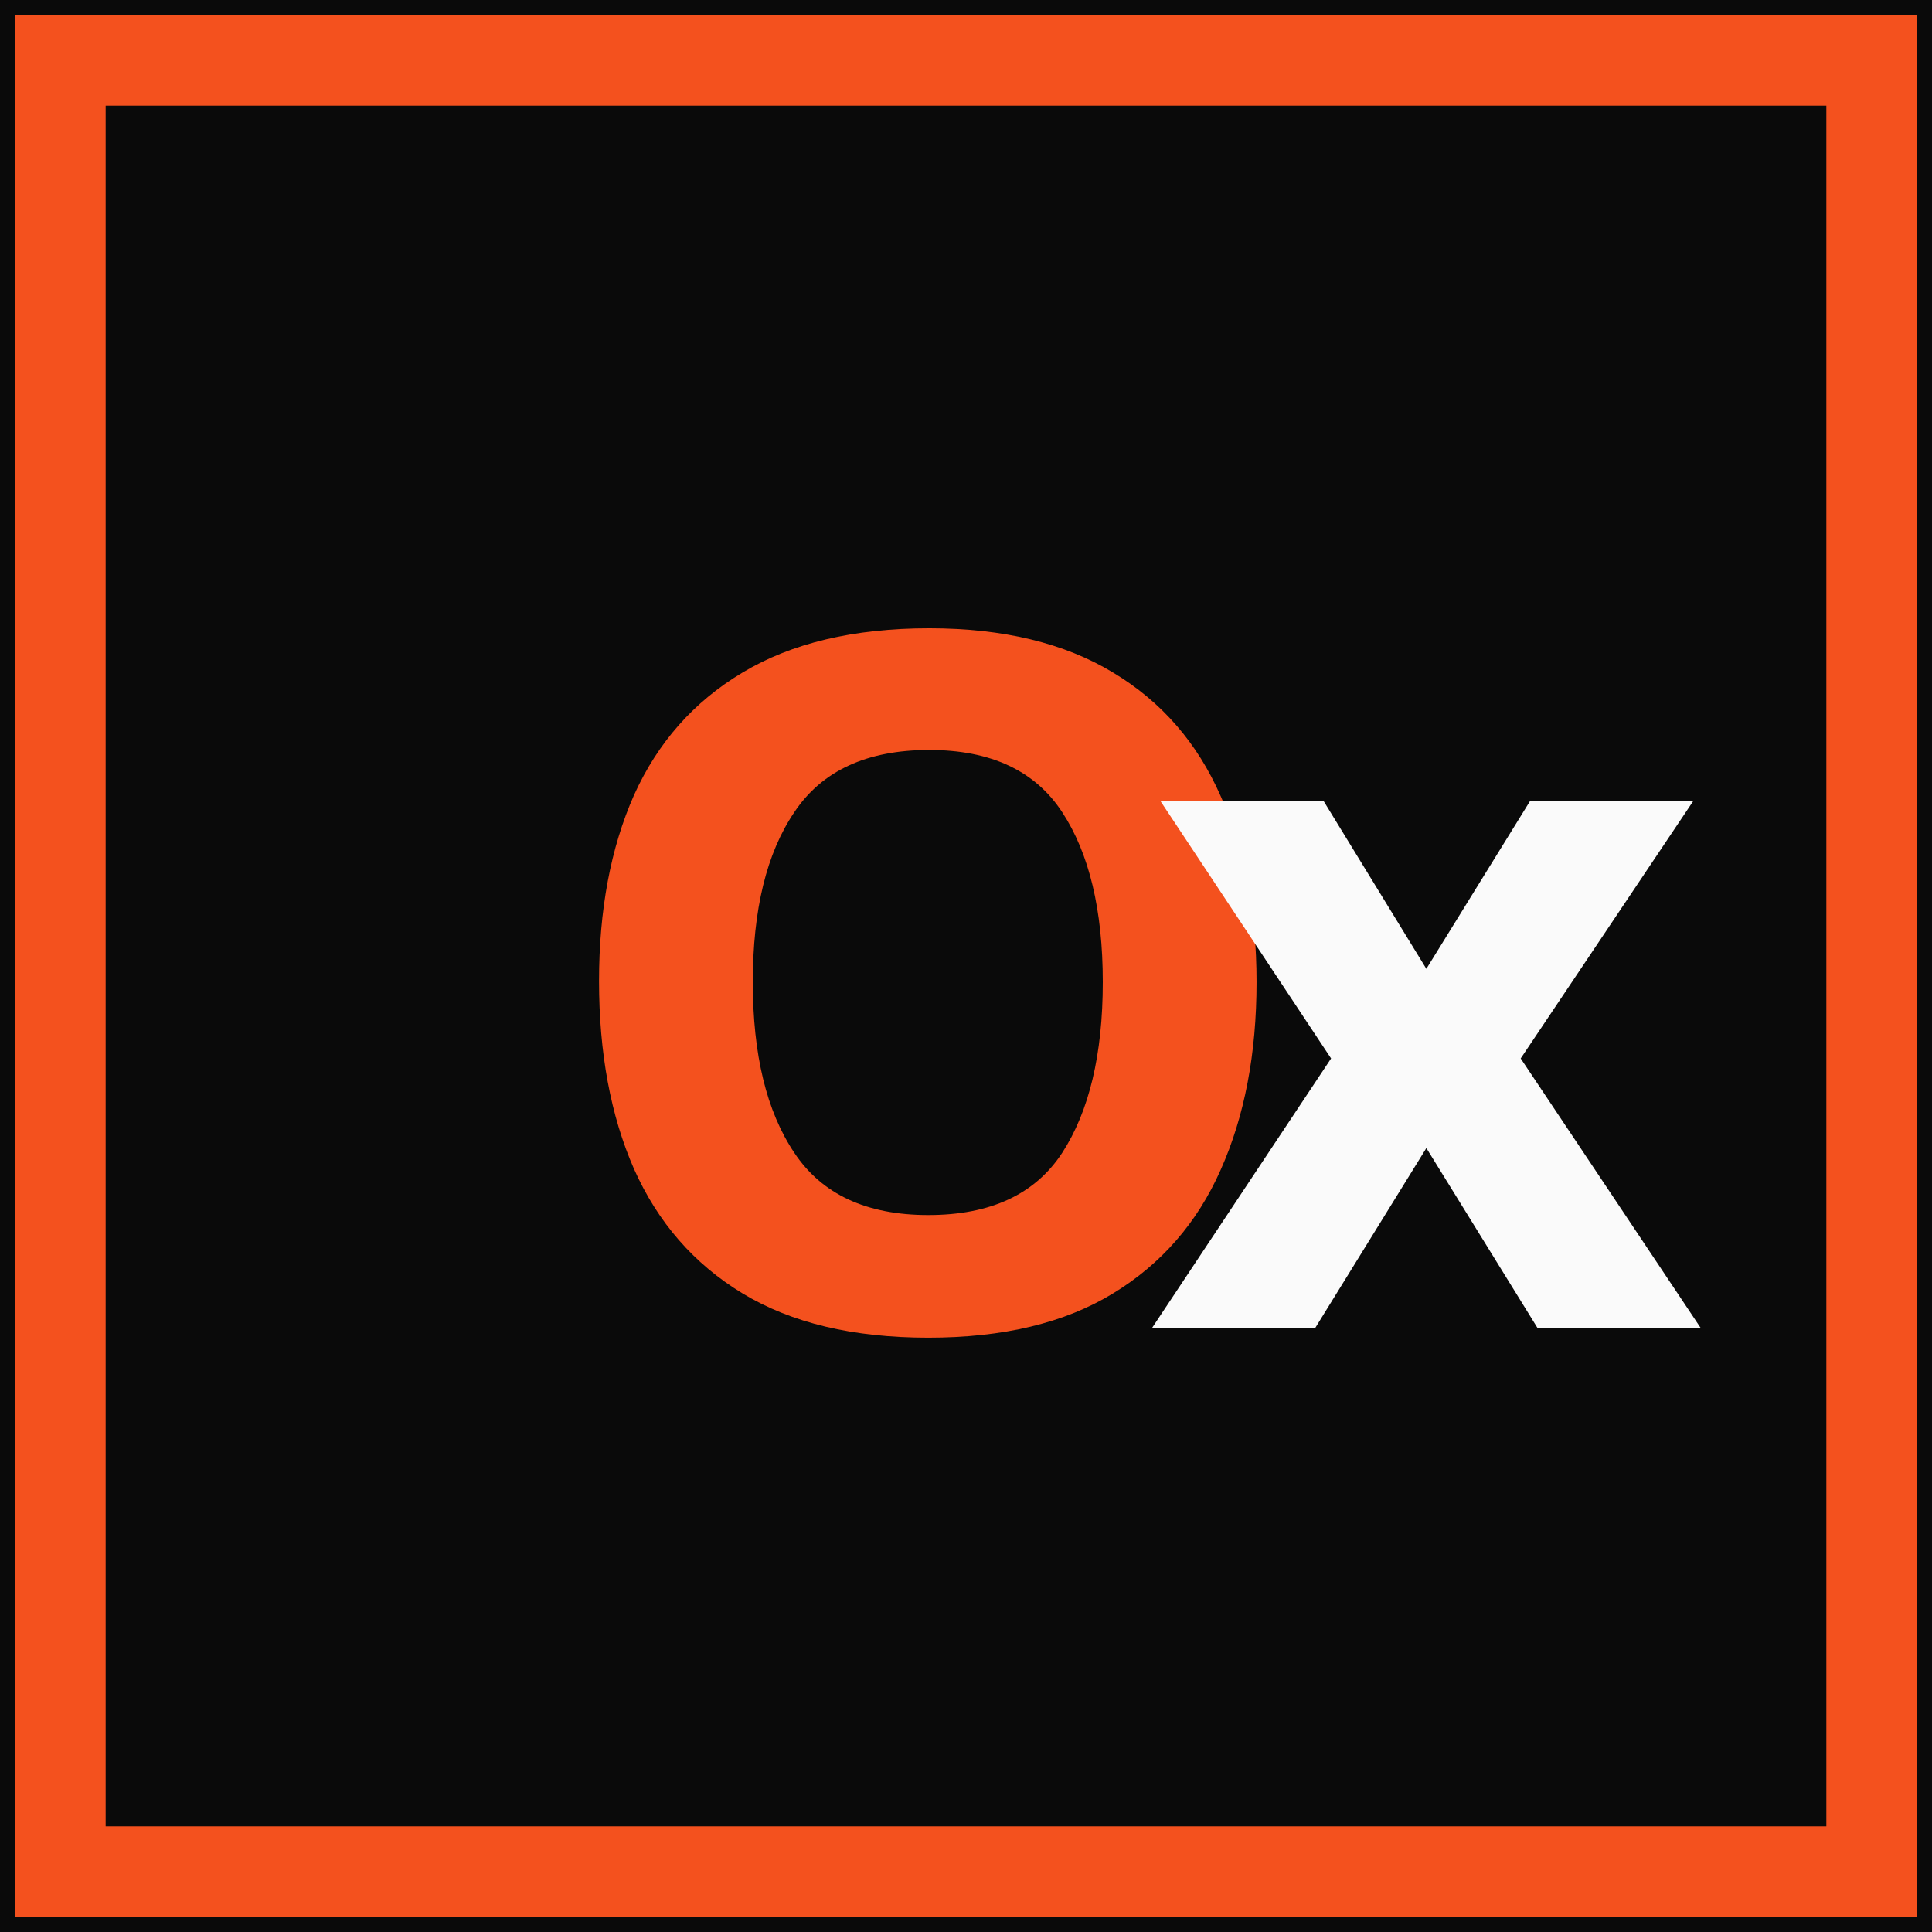
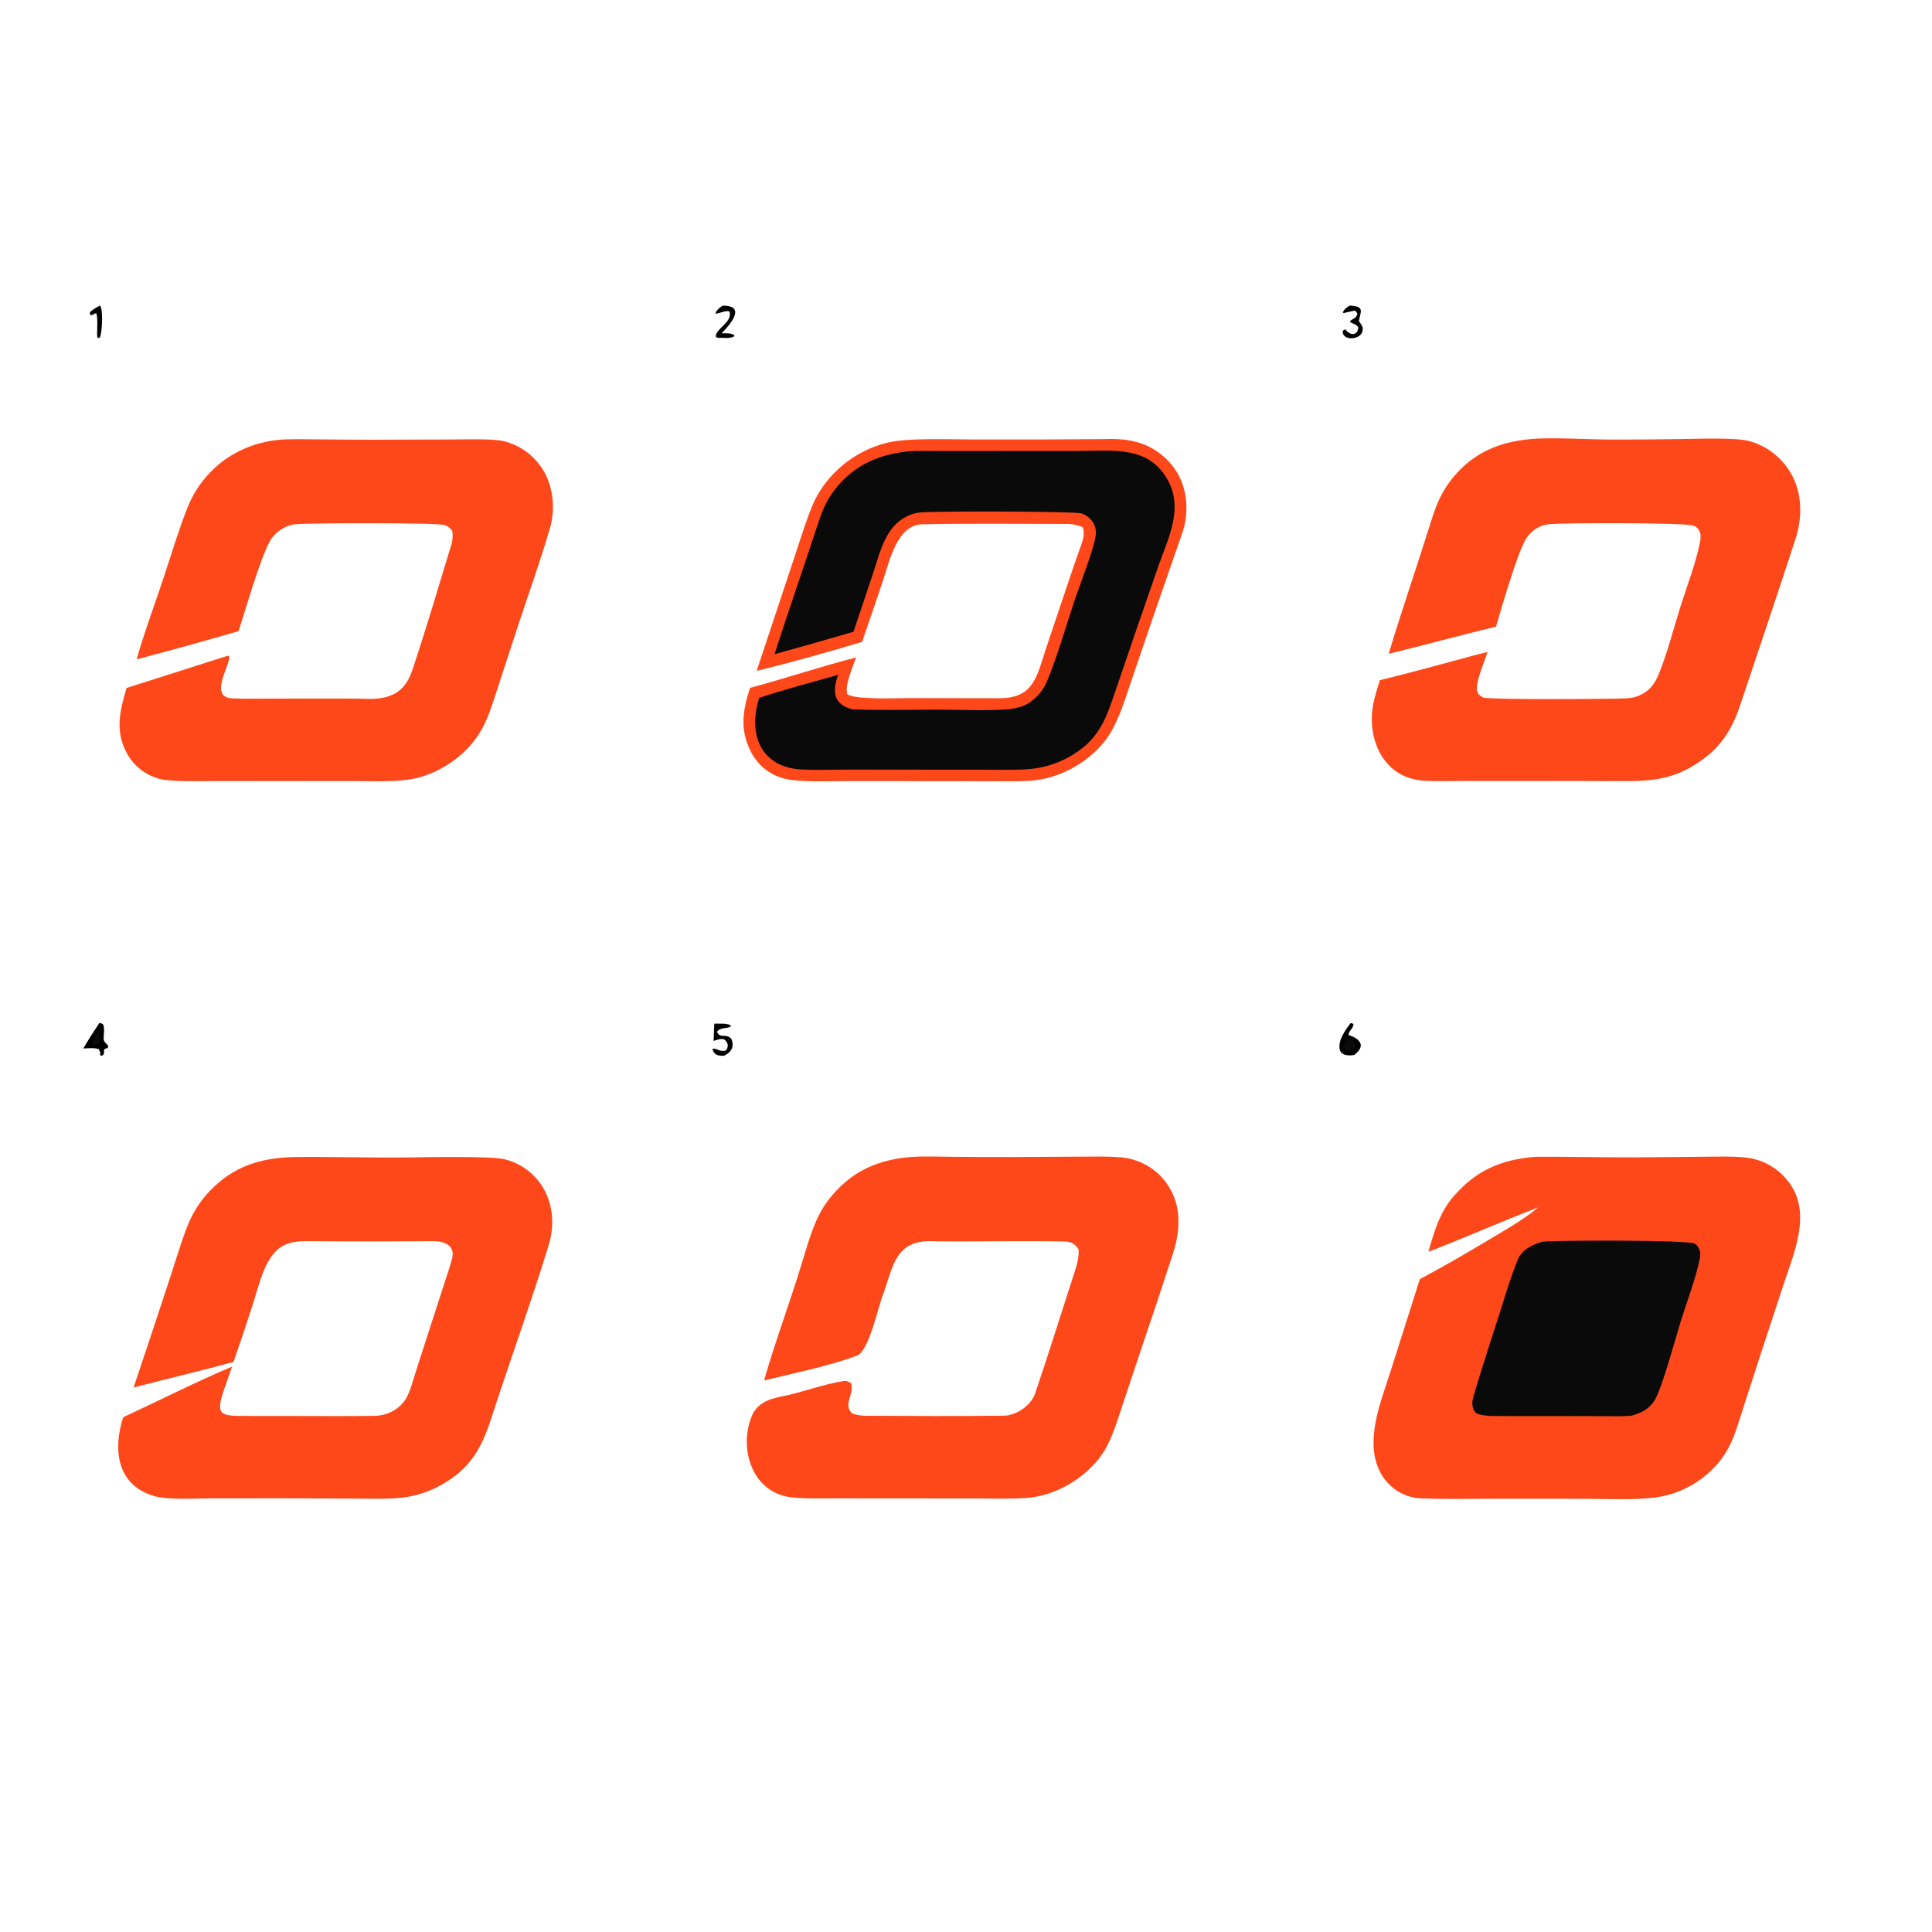
- <svg xmlns="http://www.w3.org/2000/svg" viewBox="0 0 32 32" width="32" height="32">
-   <rect width="32" height="32" fill="#0A0A0A" />
-   <rect x="1" y="1" width="30" height="30" fill="none" stroke="#F4511E" stroke-width="1.5" />
-   <text x="9" y="22" font-family="'Space Grotesk', Georgia, sans-serif" font-size="16" font-weight="800" fill="#F4511E">O</text>
-   <text x="19" y="22" font-family="'Space Grotesk', Georgia, sans-serif" font-size="16" font-weight="800" fill="#FAFAFA">x</text>
+ <svg xmlns="http://www.w3.org/2000/svg" width="64" height="64" viewBox="0 0 1254 1254">
+   <path fill="#FE481A" d="M995.418 750.942C995.809 750.906 996.573 750.825 997.124 750.822C1018.78 750.673 1040.39 751.296 1062.06 751.192L1104.86 750.821C1113.59 750.737 1128.61 750.252 1136.66 751.831C1144.18 753.35 1151.12 756.985 1156.65 762.31C1177.99 782.872 1165.28 810.6 1157.57 833.987L1142.99 878.301L1131.73 913.082C1126.7 928.581 1123.87 941.16 1112.08 953.062C1103.81 961.52 1093.39 967.557 1081.95 970.52C1068.3 974.113 1045.25 972.858 1030.35 972.829L969.738 972.785C953.912 972.828 937.916 973.133 922.123 972.513C911.064 972.079 901.019 965.44 895.911 955.681C885.285 935.384 896.455 909.505 902.853 889.18L921.568 830.259C936.224 822.399 950.674 814.16 964.904 805.551C976.873 798.425 987.633 792.493 998.469 783.673C974.446 792.871 950.918 803.4 927.138 812.498C931.002 799.148 934.3 787.038 943.671 776.286C958.136 759.689 974.119 752.813 995.418 750.942Z" />
+   <path fill="#0A0A0A" d="M1000.84 805.961C1011.49 804.92 1094.04 804.82 1099.61 807.065C1101.44 807.799 1102.65 809.776 1103.24 811.59C1103.83 813.412 1103.64 815.274 1103.26 817.117C1100.69 829.758 1094.66 845.592 1090.75 858.193C1087.2 869.604 1079.24 899.606 1074.22 908.416C1070.82 914.399 1065.22 917.24 1058.83 918.91C1052.79 919.405 1046.11 919.211 1040.02 919.17C1015.93 919.007 991.826 919.283 967.739 919.071C965.652 919.053 960.046 918.403 958.515 917.429C955.751 915.669 955.065 910.734 956.05 907.838C957.632 901.715 959.488 895.932 961.332 890.007C964.854 878.743 968.444 867.5 972.103 856.28C976.133 843.829 980.153 829.833 985.082 817.79C987.864 810.991 994.274 808.145 1000.84 805.961Z" />
+   <path fill="#FE481A" d="M714.997 285.015C723.082 284.774 730.212 284.788 738.066 286.976C749.454 290.165 759.092 297.781 764.827 308.124C770.912 319.251 771.538 333.75 767.511 345.542C761.288 363.763 754.785 381.962 748.569 400.196L734.586 441.144C730.64 452.628 726.579 466.407 720.157 476.651C710.397 492.218 690.952 504.073 672.78 506.325C664.097 507.4 654.174 507.055 645.388 507.052L603.492 507.007L548.598 506.981C537.639 506.974 516.985 508.023 507.213 504.834C498.579 502.095 491.419 495.982 487.36 487.885C480.036 473.565 482.093 461.005 486.831 446.465C509.637 440.397 533.08 432.457 555.698 426.735C553.598 432.593 548.004 445.222 550.018 450.671C555.77 454.319 581.971 453.12 590.319 453.109L647.627 453.198C671.207 453.619 672.858 439.057 679.042 420.574L690.444 386.642C693.979 376.124 697.471 365.617 701.258 355.186C702.757 351.057 704.27 346.679 702.877 342.344C700.549 340.845 695.762 340.081 692.963 340.079C661.538 340.059 629.994 339.665 598.587 340.291C582.059 340.621 577.225 364.767 572.941 377.396L559.599 416.607C539.414 422.757 511.765 430.465 491.144 435.425L515.419 362.26C518.555 352.925 524.763 333.006 528.728 324.947C531.98 318.309 536.29 312.245 541.49 306.992C550.99 297.284 563.034 290.449 576.241 287.272C589.305 284.095 616.105 285.219 630.615 285.228C658.743 285.334 686.871 285.263 714.997 285.015Z" />
+   <path fill="#0A0A0A" d="M589.58 292.927C595.528 292.486 604.085 292.736 610.173 292.736L647.801 292.719L699.932 292.685C722.009 292.675 745.282 288.965 757.868 311.386C768.43 330.199 758.141 349.499 751.714 367.848L736.761 411.098L724.782 446.228C717.806 466.74 713.704 480.453 693.231 491.678C685.969 495.605 678.019 498.096 669.814 499.013C661.996 499.919 651.972 499.616 643.868 499.613L603.434 499.582L550.774 499.527C540.825 499.544 530.589 499.942 520.659 499.473C493.347 498.184 485.419 476.159 492.748 452.988C507.894 447.789 528.41 442.513 544.044 437.986C540.096 448.862 540.913 457.227 553.36 460.428C572.269 461.132 591.396 460.577 610.336 460.604C624.385 460.625 638.958 461.459 652.925 460.446C656.722 460.171 660.718 459.515 664.258 458.096C670.991 455.397 676.755 448.936 679.526 442.331C686.302 426.185 692.106 405.556 697.804 388.716C701.369 378.18 709.674 357.529 711.234 347.308C711.579 345.048 711.115 342.548 710.188 340.475C708.717 337.185 705.487 334.467 702.119 333.265C698.11 331.834 606.317 331.658 597.091 332.633C594.028 332.956 591.329 333.848 588.566 335.199C583.503 337.675 579.668 341.497 576.699 346.251C571.888 353.957 569.465 363.904 566.564 372.493L554.002 410.062C536.948 415.062 519.851 419.917 502.714 424.625C511.854 396.16 521.777 367.875 531.067 339.453C532.126 336.211 533.292 332.9 534.678 329.783C536.831 324.978 539.61 320.479 542.943 316.402C555.085 301.451 570.923 294.934 589.58 292.927Z" />
+   <path fill="#FE481A" d="M993.654 284.976C1006.72 283.731 1031.89 285.274 1046.09 285.314C1061.78 285.316 1077.48 285.19 1093.17 284.938C1103.58 284.799 1126.47 283.923 1135.29 286.259C1146.93 289.454 1156.8 297.175 1162.7 307.698C1169.84 320.475 1169.91 335.867 1165.46 349.596C1153.68 385.909 1141.39 422.006 1129.31 458.232C1123.06 476.976 1113.75 488.89 1096.25 498.627C1079.47 507.959 1062.67 507.007 1044.15 506.963L1005.49 506.882L952.285 506.889C944.029 506.886 932.677 507.234 924.83 506.783C921.625 506.61 918.451 506.061 915.374 505.147C897.484 499.663 889.426 481.373 890.478 463.845C890.948 456.018 893.3 448.896 895.635 441.487C915.491 436.627 937.212 430.713 956.952 425.319L965.448 423.183C963.88 428.97 957.119 443.577 958.836 448.871C959.442 450.741 961.115 452.089 962.908 452.784C966.67 454.243 1047.73 453.739 1055.59 453.255C1058.59 453.07 1061.22 452.642 1063.99 451.441C1070.5 448.621 1073.94 444.093 1076.56 437.721C1082.32 423.708 1086.18 408.181 1090.74 393.675C1095.01 380.121 1100.57 366.059 1103.37 352.159C1103.86 349.723 1104.2 347.11 1103.07 344.785C1102.19 342.97 1100.73 341.618 1098.77 341.074C1092.1 339.221 1016.3 339.242 1005.33 340.263C1002.73 340.505 1000.43 341.219 998.143 342.474C994.289 344.59 991.746 347.426 989.636 351.264C984.397 360.793 974.432 394.909 971.007 406.76C947.796 412.261 924.647 418.781 901.361 424.356C909.741 396.276 919.464 368.432 928.193 340.45C929.785 335.349 931.554 329.899 933.742 325.04C936.198 319.541 939.393 314.402 943.239 309.766C956.579 293.689 973.314 286.768 993.654 284.976Z" />
+   <path fill="#FE481A" d="M190.827 750.991C215.315 750.683 241.326 751.59 266.007 751.233C277.639 751.065 318.824 750.258 327.623 752.466C338.159 755.075 347.191 761.834 352.666 771.206C359.079 782.166 359.923 795.678 356.252 807.743C344.831 845.283 331.247 882.283 319.184 919.617C312.628 939.907 305.699 952.792 286.597 963.737C278.805 968.126 270.228 970.948 261.352 972.044C252.4 973.117 240.618 972.746 231.362 972.706L185.058 972.513L137.57 972.531C127.522 972.541 109.347 973.656 100.409 971.138C75.245 964.046 73.391 940.086 79.943 919.882C102.102 909.641 128.796 896.141 150.657 887.024L146.643 898.356C139.002 919.596 142.033 919.08 162.597 919.047L189.371 919.069C207.285 919.093 225.164 919.231 243.116 918.977C252.117 918.849 260.808 913.977 264.678 905.571C266.835 900.886 268.381 894.987 269.978 890.007L279.002 862.015L288.353 833.178C290.144 827.692 292.039 822.26 293.486 816.671C295.587 808.555 288.398 805.564 281.569 805.606C256.469 805.763 231.393 805.859 206.292 805.635C198.816 805.701 191.275 804.865 184.35 808.263C171.992 814.327 168.279 833.899 164.179 846.366C160.127 858.961 155.918 871.505 151.552 883.995C130.259 889.818 108.165 895.003 86.691 900.59C94.833 876.48 102.853 852.33 110.75 828.139C113.891 818.61 119.399 800.259 123.361 791.822C126.493 785.041 130.705 778.814 135.833 773.383C151.281 756.998 169.029 751.532 190.827 750.991Z" />
+   <path fill="#FE481A" d="M180.172 285.558C186 284.842 197.206 285.093 203.219 285.145C215.806 285.298 228.392 285.387 240.979 285.412L293.763 285.245C301.221 285.212 319.93 284.667 326.444 286.238C337.265 288.736 346.633 295.467 352.451 304.926C359.194 315.961 360.522 330.539 356.986 342.715C350.949 363.505 343.339 384.558 336.564 405.156L324.105 443.247C320.741 453.469 317.634 464.676 312.357 473.994C303.752 489.19 286.696 501.398 269.672 505.184C258.571 507.654 244.181 507.003 232.693 506.995L189.202 506.96L139.738 506.975C131.229 506.974 110.702 507.55 103.292 505.482C94.381 503.044 86.839 497.098 82.388 489.004C74.504 474.567 77.78 461.191 82.138 446.544L146.805 425.942L148.499 425.679C150.992 429.555 134.479 452.417 150.583 453.265C157.395 453.624 164.185 453.465 171.005 453.458L207.152 453.403C217.254 453.387 227.701 453.349 237.788 453.576C252.728 454.089 262.638 449.91 267.596 435.061C276.643 407.969 284.798 380.37 293.09 353.026C293.857 350.494 294.025 347.112 293.557 344.518C292.219 342.863 290.793 341.539 288.741 340.812C284.181 339.197 202.911 339.446 192.657 340.189C189.985 340.383 187.704 340.871 185.298 342.057C181.753 343.803 178.395 346.367 176.177 349.665C169.758 359.206 159.205 396.383 154.825 409.669C132.861 416.018 110.827 422.123 88.728 427.983C93.081 411.882 101.24 390.158 106.612 373.728C110.659 361.35 117.804 338.394 122.633 327.222C124.953 321.798 127.982 316.705 131.641 312.077C143.844 296.635 160.735 287.746 180.172 285.558Z" />
+   <path fill="#FE481A" d="M591.618 750.941C599.225 750.39 609.761 750.746 617.571 750.819C631.243 750.958 644.915 751.013 658.587 750.984L701.187 750.741C709.88 750.688 718.486 750.494 726.935 751.105C748.454 752.86 764.481 769.992 764.873 791.521C765.109 804.448 761.583 812.637 757.706 824.702C752.979 839.306 748.127 853.869 743.15 868.39L729.375 909.636C726.327 918.731 722.862 930.353 718.551 938.578C710.89 953.196 695.356 964.857 679.719 969.682C674.921 971.188 669.955 972.09 664.934 972.366C655.141 972.978 642.946 972.635 632.956 972.613L583.335 972.569L541.126 972.546C531.823 972.55 522.812 972.888 513.633 971.85C488.535 969.08 479.419 940.87 487.709 919.757C491.003 910.982 498.748 908.087 507.266 906.413C520.879 903.738 534.282 898.429 547.993 896.287C549.52 896.048 551.228 897.075 552.501 897.837C554.522 905.455 546.874 911.533 553.204 917.478C555.621 918.277 558.812 918.915 561.398 918.927C591.511 919.072 621.674 919.233 651.784 918.871C659.702 918.775 669.24 912.143 671.834 904.549C680.516 879.131 688.464 853.365 696.767 827.813C698.489 822.508 700.612 816.405 700.047 810.791C697.74 807.515 695.474 805.907 691.277 805.837C663.476 805.183 634.814 806.034 607.09 805.679C581.915 804.096 580.148 820.018 573.629 838.967C570.084 846.999 564.352 876.783 556.173 879.905C538.484 886.656 514.426 891.454 495.936 896.009C503.027 871.077 512.418 846.256 519.98 821.4C522.752 812.287 526.161 800.58 529.936 792.034C532.592 786.083 536.097 780.549 540.341 775.605C554.056 759.505 570.94 752.496 591.618 750.941Z" />
+   <path d="M876.63 664.006L878.505 664.605C878.349 667.835 875.544 668.584 875.329 671.841C882.966 674.185 886.729 678.974 878.94 684.742C875.442 685.414 869.936 685.176 869.451 680.497C868.813 674.335 873.273 668.725 876.63 664.006Z" />
+   <path fill="#0A0A0A" d="M874.359 675.159C875.63 674.59 877.112 674.768 878.213 675.621C879.314 676.474 879.857 677.864 879.625 679.237C879.392 680.611 878.423 681.745 877.103 682.189C875.192 682.831 873.114 681.86 872.38 679.982C871.647 678.104 872.518 675.981 874.359 675.159Z" />
+   <path d="M64.481 663.993C65.961 664.23 65.894 664.148 67.041 665.088C67.823 667.655 67.495 670.001 67.31 672.668C67.027 676.744 68.362 676.221 70.219 678.873L69.962 680.283C68.343 680.572 68.892 680.346 67.489 681.25C67.569 683.068 67.699 683.096 67.047 684.75L65.695 685.319L64.955 684.793L65.155 683.48C64.682 682.133 64.709 682.209 64.071 680.988C61.178 679.918 57.372 680.429 54.083 680.523C56.856 675.486 61.305 668.96 64.481 663.993Z" />
+   <path fill="#0A0A0A" d="M64.069 669.17C64.483 671.334 64.992 674.777 64.102 676.769C62.26 678.325 62.708 677.824 59.733 678.023C59.547 676.124 62.935 671.087 64.069 669.17Z" />
+   <path d="M463.607 664.437C466.118 664.489 473.708 663.885 474.472 666.095C471.673 668.016 467.464 666.549 465.413 669.726C467.388 674.496 470.868 670.343 474.682 674.23C476.827 679.768 474.708 682.955 469.731 685.347C465.755 685.15 463.733 684.986 462.385 680.817C464.519 679.818 467.563 683.346 471.451 681.651C473.006 678.758 472.58 676.601 469.995 674.579C467.455 674.028 465.719 674.862 463.181 675.629L463.607 664.437Z" />
+   <path d="M469.044 198.383C485.105 198.231 473.257 211.381 468.373 216.344C471.361 216.359 474.326 215.963 476.711 217.627L476.231 218.536C473.431 219.709 470.749 219.325 467.648 219.241C466.137 219.328 466.226 219.314 464.776 218.849C463.25 214.056 475.899 209.153 473.468 202.244C471.801 201.176 467.778 203.073 464.759 203.65L464.495 202.786C466.197 200.305 466.536 200.187 469.044 198.383Z" />
+   <path d="M876.09 198.334C886.175 198.851 883.009 202.234 882.019 208.44C881.978 208.693 884.19 210.911 884.444 212.767C885.58 221.064 870.504 221.925 871.609 214.616L873.179 213.695C876.415 218.048 880.98 218.04 881.727 212.579C880.681 210.785 878.375 210.073 876.382 209.161C876.273 206.755 879.931 207.806 880.993 203.818C880.3 202.183 880.704 202.678 879.294 201.61C876.811 202.084 874.64 202.59 872.186 203.201L871.546 202.726C872.881 200.255 873.808 199.807 876.09 198.334Z" />
+   <path d="M64.883 198.272C67.037 200.267 66.457 216.95 64.539 219.407L63.143 219.006L63.036 216.297C63.062 213.731 63.552 204.82 62.376 203.208L59.364 204.641L58.35 204.174L58.404 202.713C59.641 201.124 63.008 199.386 64.883 198.272Z" />
</svg>
